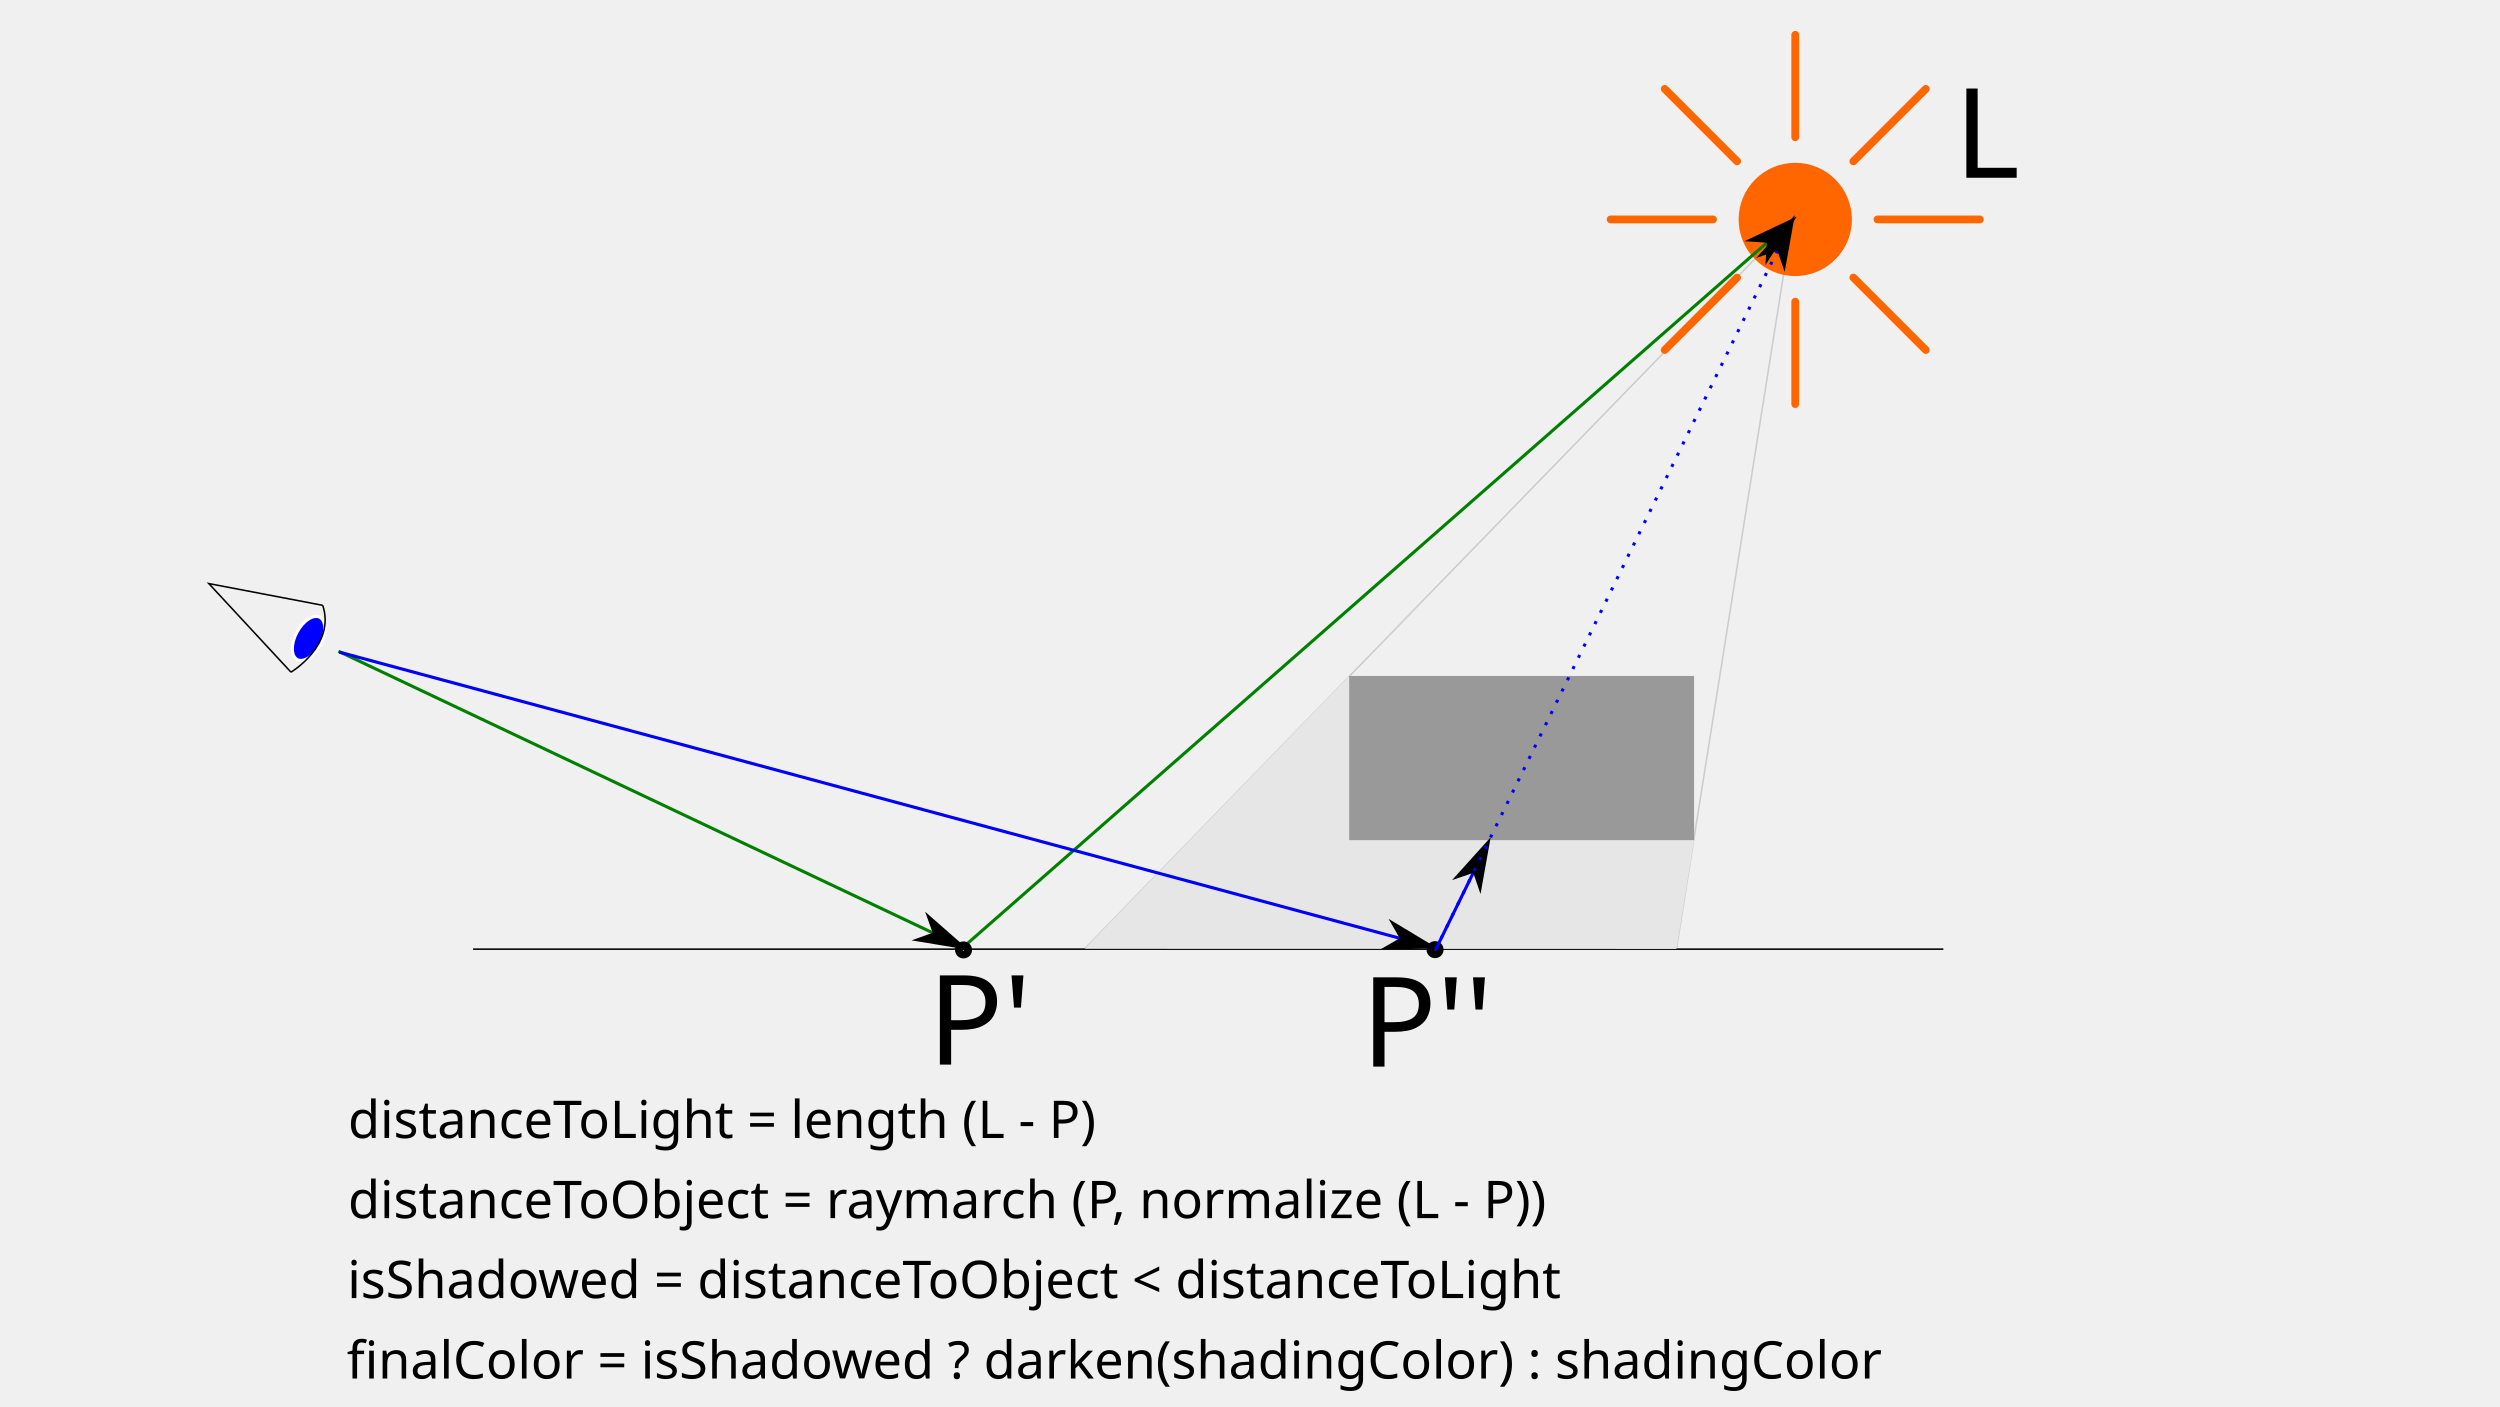
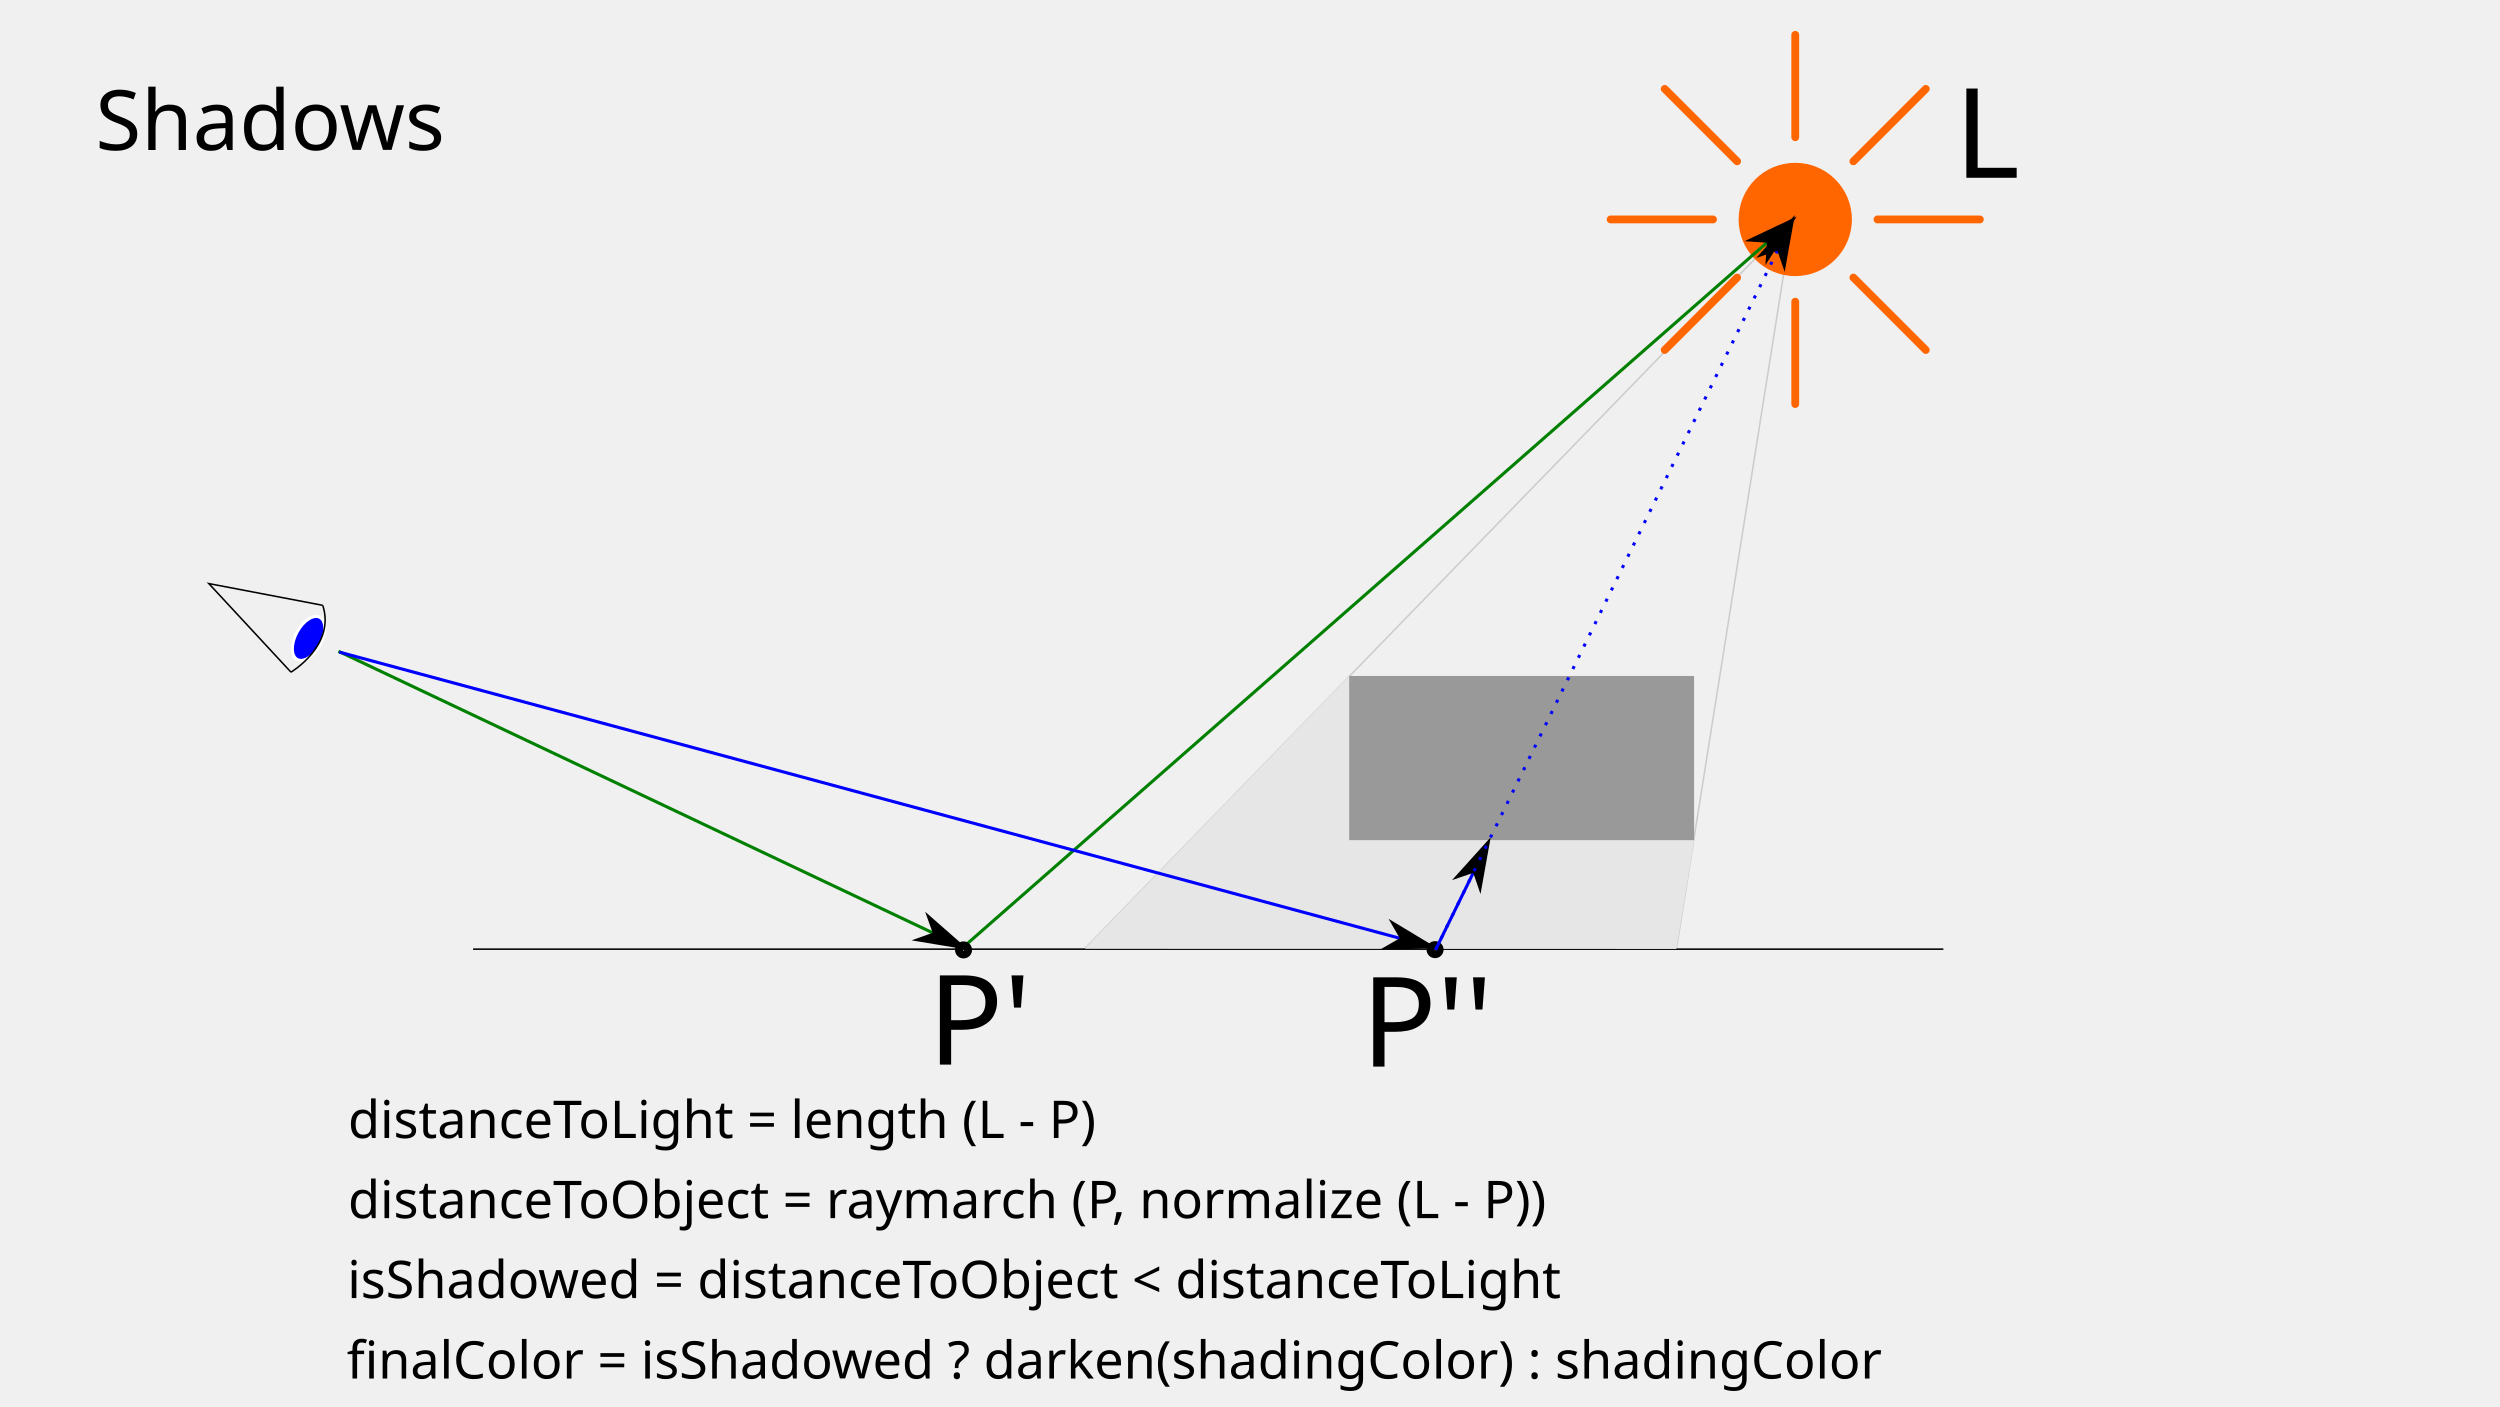
<svg xmlns="http://www.w3.org/2000/svg" id="svg1417" version="1.1" viewBox="0 0 423.333 238.125" height="900" width="1600">
  <defs id="defs1411">
    <marker orient="auto" refY="0.0" refX="0.0" id="marker2465" style="overflow:visible;">
      <path id="path2463" d="M 0.0,0.0 L 5.0,-5.0 L -12.5,0.0 L 5.0,5.0 L 0.0,0.0 z " style="fill-rule:evenodd;stroke:#000000;stroke-width:1pt;stroke-opacity:1;fill:#000000;fill-opacity:1" transform="scale(0.8) rotate(180) translate(12.5,0)" />
    </marker>
    <marker style="overflow:visible;" id="Arrow1Lend" refX="0.0" refY="0.0" orient="auto">
      <path transform="scale(0.8) rotate(180) translate(12.5,0)" style="fill-rule:evenodd;stroke:#000000;stroke-width:1pt;stroke-opacity:1;fill:#000000;fill-opacity:1" d="M 0.0,0.0 L 5.0,-5.0 L -12.5,0.0 L 5.0,5.0 L 0.0,0.0 z " id="path2101" />
    </marker>
    <marker style="overflow:visible" id="Arrow1Lstart" refX="0.0" refY="0.0" orient="auto">
      <path transform="scale(0.8) translate(12.5,0)" style="fill-rule:evenodd;stroke:#000000;stroke-width:1pt;stroke-opacity:1;fill:#000000;fill-opacity:1" d="M 0.0,0.0 L 5.0,-5.0 L -12.5,0.0 L 5.0,5.0 L 0.0,0.0 z " id="path2098" />
    </marker>
    <marker orient="auto" refY="0" refX="0" id="marker2465-3" style="overflow:visible">
      <path id="path2463-6" d="M 0,0 5,-5 -12.5,0 5,5 Z" style="fill:#000000;fill-opacity:1;fill-rule:evenodd;stroke:#000000;stroke-width:1pt;stroke-opacity:1" transform="matrix(-0.8,0,0,-0.8,-10,0)" />
    </marker>
    <marker orient="auto" refY="0" refX="0" id="marker2465-5" style="overflow:visible">
      <path id="path2463-3" d="M 0,0 5,-5 -12.5,0 5,5 Z" style="fill:#000000;fill-opacity:1;fill-rule:evenodd;stroke:#000000;stroke-width:1pt;stroke-opacity:1" transform="matrix(-0.8,0,0,-0.8,-10,0)" />
    </marker>
    <marker orient="auto" refY="0" refX="0" id="marker2465-6" style="overflow:visible">
      <path id="path2463-2" d="M 0,0 5,-5 -12.5,0 5,5 Z" style="fill:#000000;fill-opacity:1;fill-rule:evenodd;stroke:#000000;stroke-width:1pt;stroke-opacity:1" transform="matrix(-0.8,0,0,-0.8,-10,0)" />
    </marker>
    <marker orient="auto" refY="0" refX="0" id="marker2465-6-9" style="overflow:visible">
      <path id="path2463-2-4" d="M 0,0 5,-5 -12.5,0 5,5 Z" style="fill:#000000;fill-opacity:1;fill-rule:evenodd;stroke:#000000;stroke-width:1pt;stroke-opacity:1" transform="matrix(-0.8,0,0,-0.8,-10,0)" />
    </marker>
    <marker style="overflow:visible" id="Arrow1Lstart-8" refX="0" refY="0" orient="auto">
      <path transform="matrix(0.8,0,0,0.8,10,0)" style="fill:#000000;fill-opacity:1;fill-rule:evenodd;stroke:#000000;stroke-width:1pt;stroke-opacity:1" d="M 0,0 5,-5 -12.5,0 5,5 Z" id="path2098-0" />
    </marker>
    <marker orient="auto" refY="0" refX="0" id="marker2465-1" style="overflow:visible">
      <path id="path2463-0" d="M 0,0 5,-5 -12.5,0 5,5 Z" style="fill:#000000;fill-opacity:1;fill-rule:evenodd;stroke:#000000;stroke-width:1pt;stroke-opacity:1" transform="matrix(-0.8,0,0,-0.8,-10,0)" />
    </marker>
    <marker orient="auto" refY="0" refX="0" id="marker2465-1-1" style="overflow:visible">
      <path id="path2463-0-1" d="M 0,0 5,-5 -12.5,0 5,5 Z" style="fill:#000000;fill-opacity:1;fill-rule:evenodd;stroke:#000000;stroke-width:1pt;stroke-opacity:1" transform="matrix(-0.8,0,0,-0.8,-10,0)" />
    </marker>
    <marker orient="auto" refY="0" refX="0" id="marker2465-1-6" style="overflow:visible">
      <path id="path2463-0-4" d="M 0,0 5,-5 -12.5,0 5,5 Z" style="fill:#000000;fill-opacity:1;fill-rule:evenodd;stroke:#000000;stroke-width:1pt;stroke-opacity:1" transform="matrix(-0.8,0,0,-0.8,-10,0)" />
    </marker>
  </defs>
  <g id="g2075" transform="translate(-15.875,-23.8125)">
    <path id="path1421-0-5-0" d="M 199.545,184.466 319.345,61.157" style="fill:#cccccc;fill-rule:evenodd;stroke:#cccccc;stroke-width:0.265;stroke-linecap:butt;stroke-linejoin:miter;stroke-miterlimit:4;stroke-dasharray:none;stroke-opacity:1" />
    <path id="path1421-0-5-0-8" d="M 299.75,184.496 319.345,61.157" style="fill:#cccccc;fill-rule:evenodd;stroke:#cccccc;stroke-width:0.265;stroke-linecap:butt;stroke-linejoin:miter;stroke-miterlimit:4;stroke-dasharray:none;stroke-opacity:1" />
    <path id="path1419" d="M 95.98,184.535 H 344.951" style="fill:none;fill-rule:evenodd;stroke:#000000;stroke-width:0.265px;stroke-linecap:butt;stroke-linejoin:miter;stroke-opacity:1" />
    <g transform="translate(9.670091,-54.18706)" id="g2065">
      <circle style="opacity:1;fill:#ff6600;fill-opacity:1;stroke:none;stroke-width:0.529;stroke-linecap:round;stroke-linejoin:round;stroke-miterlimit:4;stroke-dasharray:none;stroke-dashoffset:0;stroke-opacity:1" id="path1423" cx="310.2" cy="115.159" r="9.59" />
      <g id="g1987" transform="translate(0.7377086,0.8299015)">
        <path id="path1425" d="M 309.462,100.405 V 83.069" style="fill:#ff6600;fill-rule:evenodd;stroke:#ff6600;stroke-width:1.323;stroke-linecap:round;stroke-linejoin:round;stroke-miterlimit:4;stroke-dasharray:none;stroke-opacity:1" />
        <path id="path1425-5" d="M 309.462,145.589 V 128.253" style="fill:#ff6600;fill-rule:evenodd;stroke:#ff6600;stroke-width:1.323;stroke-linecap:round;stroke-linejoin:round;stroke-miterlimit:4;stroke-dasharray:none;stroke-opacity:1" />
      </g>
      <g id="g1987-6" transform="rotate(90,309.416,115.1126)">
        <path id="path1425-51" d="M 309.462,100.405 V 83.069" style="fill:#ff6600;fill-rule:evenodd;stroke:#ff6600;stroke-width:1.323;stroke-linecap:round;stroke-linejoin:round;stroke-miterlimit:4;stroke-dasharray:none;stroke-opacity:1" />
        <path id="path1425-5-4" d="M 309.462,145.589 V 128.253" style="fill:#ff6600;fill-rule:evenodd;stroke:#ff6600;stroke-width:1.323;stroke-linecap:round;stroke-linejoin:round;stroke-miterlimit:4;stroke-dasharray:none;stroke-opacity:1" />
      </g>
      <g id="g1987-6-1" transform="rotate(135,309.6591,114.8966)">
        <path id="path1425-51-7" d="M 309.462,100.405 V 83.069" style="fill:#ff6600;fill-rule:evenodd;stroke:#ff6600;stroke-width:1.323;stroke-linecap:round;stroke-linejoin:round;stroke-miterlimit:4;stroke-dasharray:none;stroke-opacity:1" />
        <path id="path1425-5-4-0" d="M 309.462,145.589 V 128.253" style="fill:#ff6600;fill-rule:evenodd;stroke:#ff6600;stroke-width:1.323;stroke-linecap:round;stroke-linejoin:round;stroke-miterlimit:4;stroke-dasharray:none;stroke-opacity:1" />
      </g>
      <g id="g1987-6-1-0" transform="rotate(-135,310.0028,114.591)">
        <path id="path1425-51-7-6" d="M 309.462,100.405 V 83.069" style="fill:#ff6600;fill-rule:evenodd;stroke:#ff6600;stroke-width:1.323;stroke-linecap:round;stroke-linejoin:round;stroke-miterlimit:4;stroke-dasharray:none;stroke-opacity:1" />
        <path id="path1425-5-4-0-1" d="M 309.462,145.589 V 128.253" style="fill:#ff6600;fill-rule:evenodd;stroke:#ff6600;stroke-width:1.323;stroke-linecap:round;stroke-linejoin:round;stroke-miterlimit:4;stroke-dasharray:none;stroke-opacity:1" />
      </g>
    </g>
    <text id="text2069" y="204.084" x="172.979" style="font-style:normal;font-variant:normal;font-weight:normal;font-stretch:normal;font-size:21.167px;line-height:125%;font-family:Ubuntu;-inkscape-font-specification:'Ubuntu, Normal';font-variant-ligatures:normal;font-variant-caps:normal;font-variant-numeric:normal;font-feature-settings:normal;text-align:start;letter-spacing:0px;word-spacing:0px;writing-mode:lr-tb;text-anchor:start;fill:#000000;fill-opacity:1;stroke:none;stroke-width:0.265px;stroke-linecap:butt;stroke-linejoin:miter;stroke-opacity:1" xml:space="preserve">
      <tspan style="font-style:normal;font-variant:normal;font-weight:normal;font-stretch:normal;font-size:21.167px;font-family:Ubuntu;-inkscape-font-specification:'Ubuntu, Normal';font-variant-ligatures:normal;font-variant-caps:normal;font-variant-numeric:normal;font-feature-settings:normal;text-align:start;writing-mode:lr-tb;text-anchor:start;stroke-width:0.265px" y="204.084" x="172.979" id="tspan2067">P'</tspan>
    </text>
    <path id="path1421-0" d="M 179.022,184.166 319.345,61.157" style="fill:none;fill-rule:evenodd;stroke:#008000;stroke-width:0.529;stroke-linecap:butt;stroke-linejoin:miter;stroke-miterlimit:4;stroke-dasharray:none;stroke-opacity:1;marker-end:url(#marker2465)" />
    <circle r="0.782" cy="184.665" cx="179.034" id="path2096" style="opacity:1;fill:none;fill-opacity:1;stroke:#000000;stroke-width:1.323;stroke-linecap:round;stroke-linejoin:round;stroke-miterlimit:4;stroke-dasharray:none;stroke-dashoffset:0;stroke-opacity:1" />
    <g transform="rotate(-11.22741,-150.6458,603.0101)" id="g1100">
      <g transform="rotate(-5.970875,929.446,349.7986)" id="g137">
        <ellipse transform="rotate(-44.53343)" ry="2.232" rx="4.057" cy="198.336" cx="53.387" id="path1091" style="opacity:1;fill:#0000ff;fill-opacity:1;stroke:#ffffff;stroke-width:0.529;stroke-linecap:round;stroke-linejoin:round;stroke-miterlimit:4;stroke-dasharray:none;stroke-dashoffset:0;stroke-opacity:1" />
        <path id="path1093" d="M 172.62,108.519 163.768,90.077 181.104,99.298" style="fill:none;fill-rule:evenodd;stroke:#000000;stroke-width:0.265px;stroke-linecap:butt;stroke-linejoin:miter;stroke-opacity:1" />
        <path id="path1095" d="M 181.104,99.298 C 181.227,106.433 172.62,108.519 172.62,108.519" style="fill:none;fill-rule:evenodd;stroke:#000000;stroke-width:0.265px;stroke-linecap:butt;stroke-linejoin:miter;stroke-opacity:1" />
      </g>
    </g>
    <path id="path1421-0-9-6" d="M 178.946,184.205 73.178,134.094" style="fill:#008000;fill-rule:evenodd;stroke:#008000;stroke-width:0.529;stroke-linecap:butt;stroke-linejoin:miter;stroke-miterlimit:4;stroke-dasharray:none;stroke-opacity:1;marker-start:url(#Arrow1Lstart)" />
    <text id="text2069-9" y="204.42" x="246.365" style="font-style:normal;font-variant:normal;font-weight:normal;font-stretch:normal;font-size:21.167px;line-height:125%;font-family:Ubuntu;-inkscape-font-specification:'Ubuntu, Normal';font-variant-ligatures:normal;font-variant-caps:normal;font-variant-numeric:normal;font-feature-settings:normal;text-align:start;letter-spacing:0px;word-spacing:0px;writing-mode:lr-tb;text-anchor:start;fill:#000000;fill-opacity:1;stroke:none;stroke-width:0.265px;stroke-linecap:butt;stroke-linejoin:miter;stroke-opacity:1" xml:space="preserve">
      <tspan style="font-style:normal;font-variant:normal;font-weight:normal;font-stretch:normal;font-size:21.167px;font-family:Ubuntu;-inkscape-font-specification:'Ubuntu, Normal';font-variant-ligatures:normal;font-variant-caps:normal;font-variant-numeric:normal;font-feature-settings:normal;text-align:start;writing-mode:lr-tb;text-anchor:start;stroke-width:0.265px" y="204.42" x="246.365" id="tspan2067-3">P''</tspan>
    </text>
    <path id="path1873" d="M 199.545,184.466 244.333,138.277 V 166.078 H 302.738 L 299.75,184.496 Z" style="fill:#e6e6e6;fill-rule:evenodd;stroke:none;stroke-width:0.265px;stroke-linecap:butt;stroke-linejoin:miter;stroke-opacity:1" />
    <circle r="0.782" cy="184.619" cx="258.878" id="path2096-6" style="opacity:1;fill:none;fill-opacity:1;stroke:#000000;stroke-width:1.323;stroke-linecap:round;stroke-linejoin:round;stroke-miterlimit:4;stroke-dasharray:none;stroke-dashoffset:0;stroke-opacity:1" />
    <path id="path1421-0-9-6-2" d="M 258.388,184.173 73.317,134.233" style="fill:#0000ff;fill-rule:evenodd;stroke:#0000ff;stroke-width:0.529;stroke-linecap:butt;stroke-linejoin:miter;stroke-miterlimit:4;stroke-dasharray:none;stroke-opacity:1;marker-start:url(#Arrow1Lstart-8)" />
    <rect y="138.277" x="244.333" height="27.801" width="58.405" id="rect1755" style="opacity:1;fill:#999999;fill-opacity:1;stroke:none;stroke-width:0.529;stroke-linecap:round;stroke-linejoin:round;stroke-miterlimit:4;stroke-dasharray:none;stroke-dashoffset:0;stroke-opacity:1" />
    <path id="path1421-0-5" d="M 258.969,184.637 267.846,166.508" style="fill:none;fill-rule:evenodd;stroke:#0000ff;stroke-width:0.529;stroke-linecap:butt;stroke-linejoin:miter;stroke-miterlimit:4;stroke-dasharray:none;stroke-opacity:1;marker-end:url(#marker2465-1)" />
    <text id="text2069-5" y="53.912" x="346.801" style="font-style:normal;font-variant:normal;font-weight:normal;font-stretch:normal;font-size:21.167px;line-height:125%;font-family:Ubuntu;-inkscape-font-specification:'Ubuntu, Normal';font-variant-ligatures:normal;font-variant-caps:normal;font-variant-numeric:normal;font-feature-settings:normal;text-align:start;letter-spacing:0px;word-spacing:0px;writing-mode:lr-tb;text-anchor:start;fill:#000000;fill-opacity:1;stroke:none;stroke-width:0.265px;stroke-linecap:butt;stroke-linejoin:miter;stroke-opacity:1" xml:space="preserve">
      <tspan style="font-style:normal;font-variant:normal;font-weight:normal;font-stretch:normal;font-size:21.167px;font-family:Ubuntu;-inkscape-font-specification:'Ubuntu, Normal';font-variant-ligatures:normal;font-variant-caps:normal;font-variant-numeric:normal;font-feature-settings:normal;text-align:start;writing-mode:lr-tb;text-anchor:start;stroke-width:0.265px" y="53.912" x="346.801" id="tspan2067-0">L</tspan>
    </text>
    <path id="path1421-0-5-6" d="M 258.969,184.637 319.345,61.157" style="fill:none;fill-rule:evenodd;stroke:#0000ff;stroke-width:0.529;stroke-linecap:butt;stroke-linejoin:miter;stroke-miterlimit:4;stroke-dasharray:0.529, 1.588;stroke-dashoffset:0;stroke-opacity:1;marker-end:url(#marker2465-1-6)" />
  </g>
  <text xml:space="preserve" style="font-style:normal;font-variant:normal;font-weight:normal;font-stretch:normal;font-size:8.819px;line-height:125%;font-family:'Ubuntu Mono';-inkscape-font-specification:'Ubuntu Mono, Normal';font-variant-ligatures:normal;font-variant-caps:normal;font-variant-numeric:normal;font-feature-settings:normal;text-align:start;letter-spacing:0px;word-spacing:0px;writing-mode:lr-tb;text-anchor:start;fill:#000000;fill-opacity:1;stroke:none;stroke-width:0.265px;stroke-linecap:butt;stroke-linejoin:miter;stroke-opacity:1" x="58.937" y="206.269" id="text1903">
    <tspan id="tspan1901" x="58.937" y="206.269" style="font-style:normal;font-variant:normal;font-weight:normal;font-stretch:normal;font-size:8.819px;font-family:'Ubuntu Mono';-inkscape-font-specification:'Ubuntu Mono, Normal';font-variant-ligatures:normal;font-variant-caps:normal;font-variant-numeric:normal;font-feature-settings:normal;text-align:start;writing-mode:lr-tb;text-anchor:start;stroke-width:0.265px">distanceToObject = raymarch (P, normalize (L - P))</tspan>
  </text>
  <text xml:space="preserve" style="font-style:normal;font-variant:normal;font-weight:normal;font-stretch:normal;font-size:8.819px;line-height:125%;font-family:'Ubuntu Mono';-inkscape-font-specification:'Ubuntu Mono, Normal';font-variant-ligatures:normal;font-variant-caps:normal;font-variant-numeric:normal;font-feature-settings:normal;text-align:start;letter-spacing:0px;word-spacing:0px;writing-mode:lr-tb;text-anchor:start;fill:#000000;fill-opacity:1;stroke:none;stroke-width:0.265px;stroke-linecap:butt;stroke-linejoin:miter;stroke-opacity:1" x="58.937" y="192.704" id="text1907">
    <tspan id="tspan1905" x="58.937" y="192.704" style="font-style:normal;font-variant:normal;font-weight:normal;font-stretch:normal;font-size:8.819px;font-family:'Ubuntu Mono';-inkscape-font-specification:'Ubuntu Mono, Normal';font-variant-ligatures:normal;font-variant-caps:normal;font-variant-numeric:normal;font-feature-settings:normal;text-align:start;writing-mode:lr-tb;text-anchor:start;stroke-width:0.265px">distanceToLight = length (L - P)</tspan>
  </text>
  <text xml:space="preserve" style="font-style:normal;font-variant:normal;font-weight:normal;font-stretch:normal;font-size:8.819px;line-height:125%;font-family:'Ubuntu Mono';-inkscape-font-specification:'Ubuntu Mono, Normal';font-variant-ligatures:normal;font-variant-caps:normal;font-variant-numeric:normal;font-feature-settings:normal;text-align:start;letter-spacing:0px;word-spacing:0px;writing-mode:lr-tb;text-anchor:start;fill:#000000;fill-opacity:1;stroke:none;stroke-width:0.265px;stroke-linecap:butt;stroke-linejoin:miter;stroke-opacity:1" x="58.813" y="219.808" id="text1913">
    <tspan id="tspan1911" x="58.813" y="219.808" style="font-style:normal;font-variant:normal;font-weight:normal;font-stretch:normal;font-size:8.819px;font-family:'Ubuntu Mono';-inkscape-font-specification:'Ubuntu Mono, Normal';font-variant-ligatures:normal;font-variant-caps:normal;font-variant-numeric:normal;font-feature-settings:normal;text-align:start;writing-mode:lr-tb;text-anchor:start;stroke-width:0.265px">isShadowed = distanceToObject &lt; distanceToLight</tspan>
  </text>
  <text xml:space="preserve" style="font-style:normal;font-variant:normal;font-weight:normal;font-stretch:normal;font-size:8.819px;line-height:125%;font-family:'Ubuntu Mono';-inkscape-font-specification:'Ubuntu Mono, Normal';font-variant-ligatures:normal;font-variant-caps:normal;font-variant-numeric:normal;font-feature-settings:normal;text-align:start;letter-spacing:0px;word-spacing:0px;writing-mode:lr;text-anchor:start;fill:#000000;fill-opacity:1;stroke:none;stroke-width:0.265px;stroke-linecap:butt;stroke-linejoin:miter;stroke-opacity:1;" x="58.734" y="233.426" id="text2026">
    <tspan id="tspan2024" x="58.734" y="233.426" style="font-style:normal;font-variant:normal;font-weight:normal;font-stretch:normal;font-size:8.819px;font-family:'Ubuntu Mono';-inkscape-font-specification:'Ubuntu Mono, Normal';font-variant-ligatures:normal;font-variant-caps:normal;font-variant-numeric:normal;font-feature-settings:normal;text-align:start;writing-mode:lr;text-anchor:start;stroke-width:0.265px;">finalColor = isShadowed ? darken(shadingColor) : shadingColor</tspan>
  </text>
+   <text xml:space="preserve" style="font-style:normal;font-variant:normal;font-weight:normal;font-stretch:normal;font-size:14.111px;line-height:125%;font-family:Ubuntu;-inkscape-font-specification:'Ubuntu, Normal';font-variant-ligatures:normal;font-variant-caps:normal;font-variant-numeric:normal;font-feature-settings:normal;text-align:start;letter-spacing:0px;word-spacing:0px;writing-mode:lr-tb;text-anchor:start;fill:#000000;fill-opacity:1;stroke:none;stroke-width:0.265px;stroke-linecap:butt;stroke-linejoin:miter;stroke-opacity:1" x="16.161" y="25.396" id="text282">
+     <tspan id="tspan280" x="16.161" y="25.396" style="font-style:normal;font-variant:normal;font-weight:normal;font-stretch:normal;font-size:14.111px;font-family:Ubuntu;-inkscape-font-specification:'Ubuntu, Normal';font-variant-ligatures:normal;font-variant-caps:normal;font-variant-numeric:normal;font-feature-settings:normal;text-align:start;writing-mode:lr-tb;text-anchor:start;stroke-width:0.265px">Shadows</tspan>
+   </text>
</svg>
